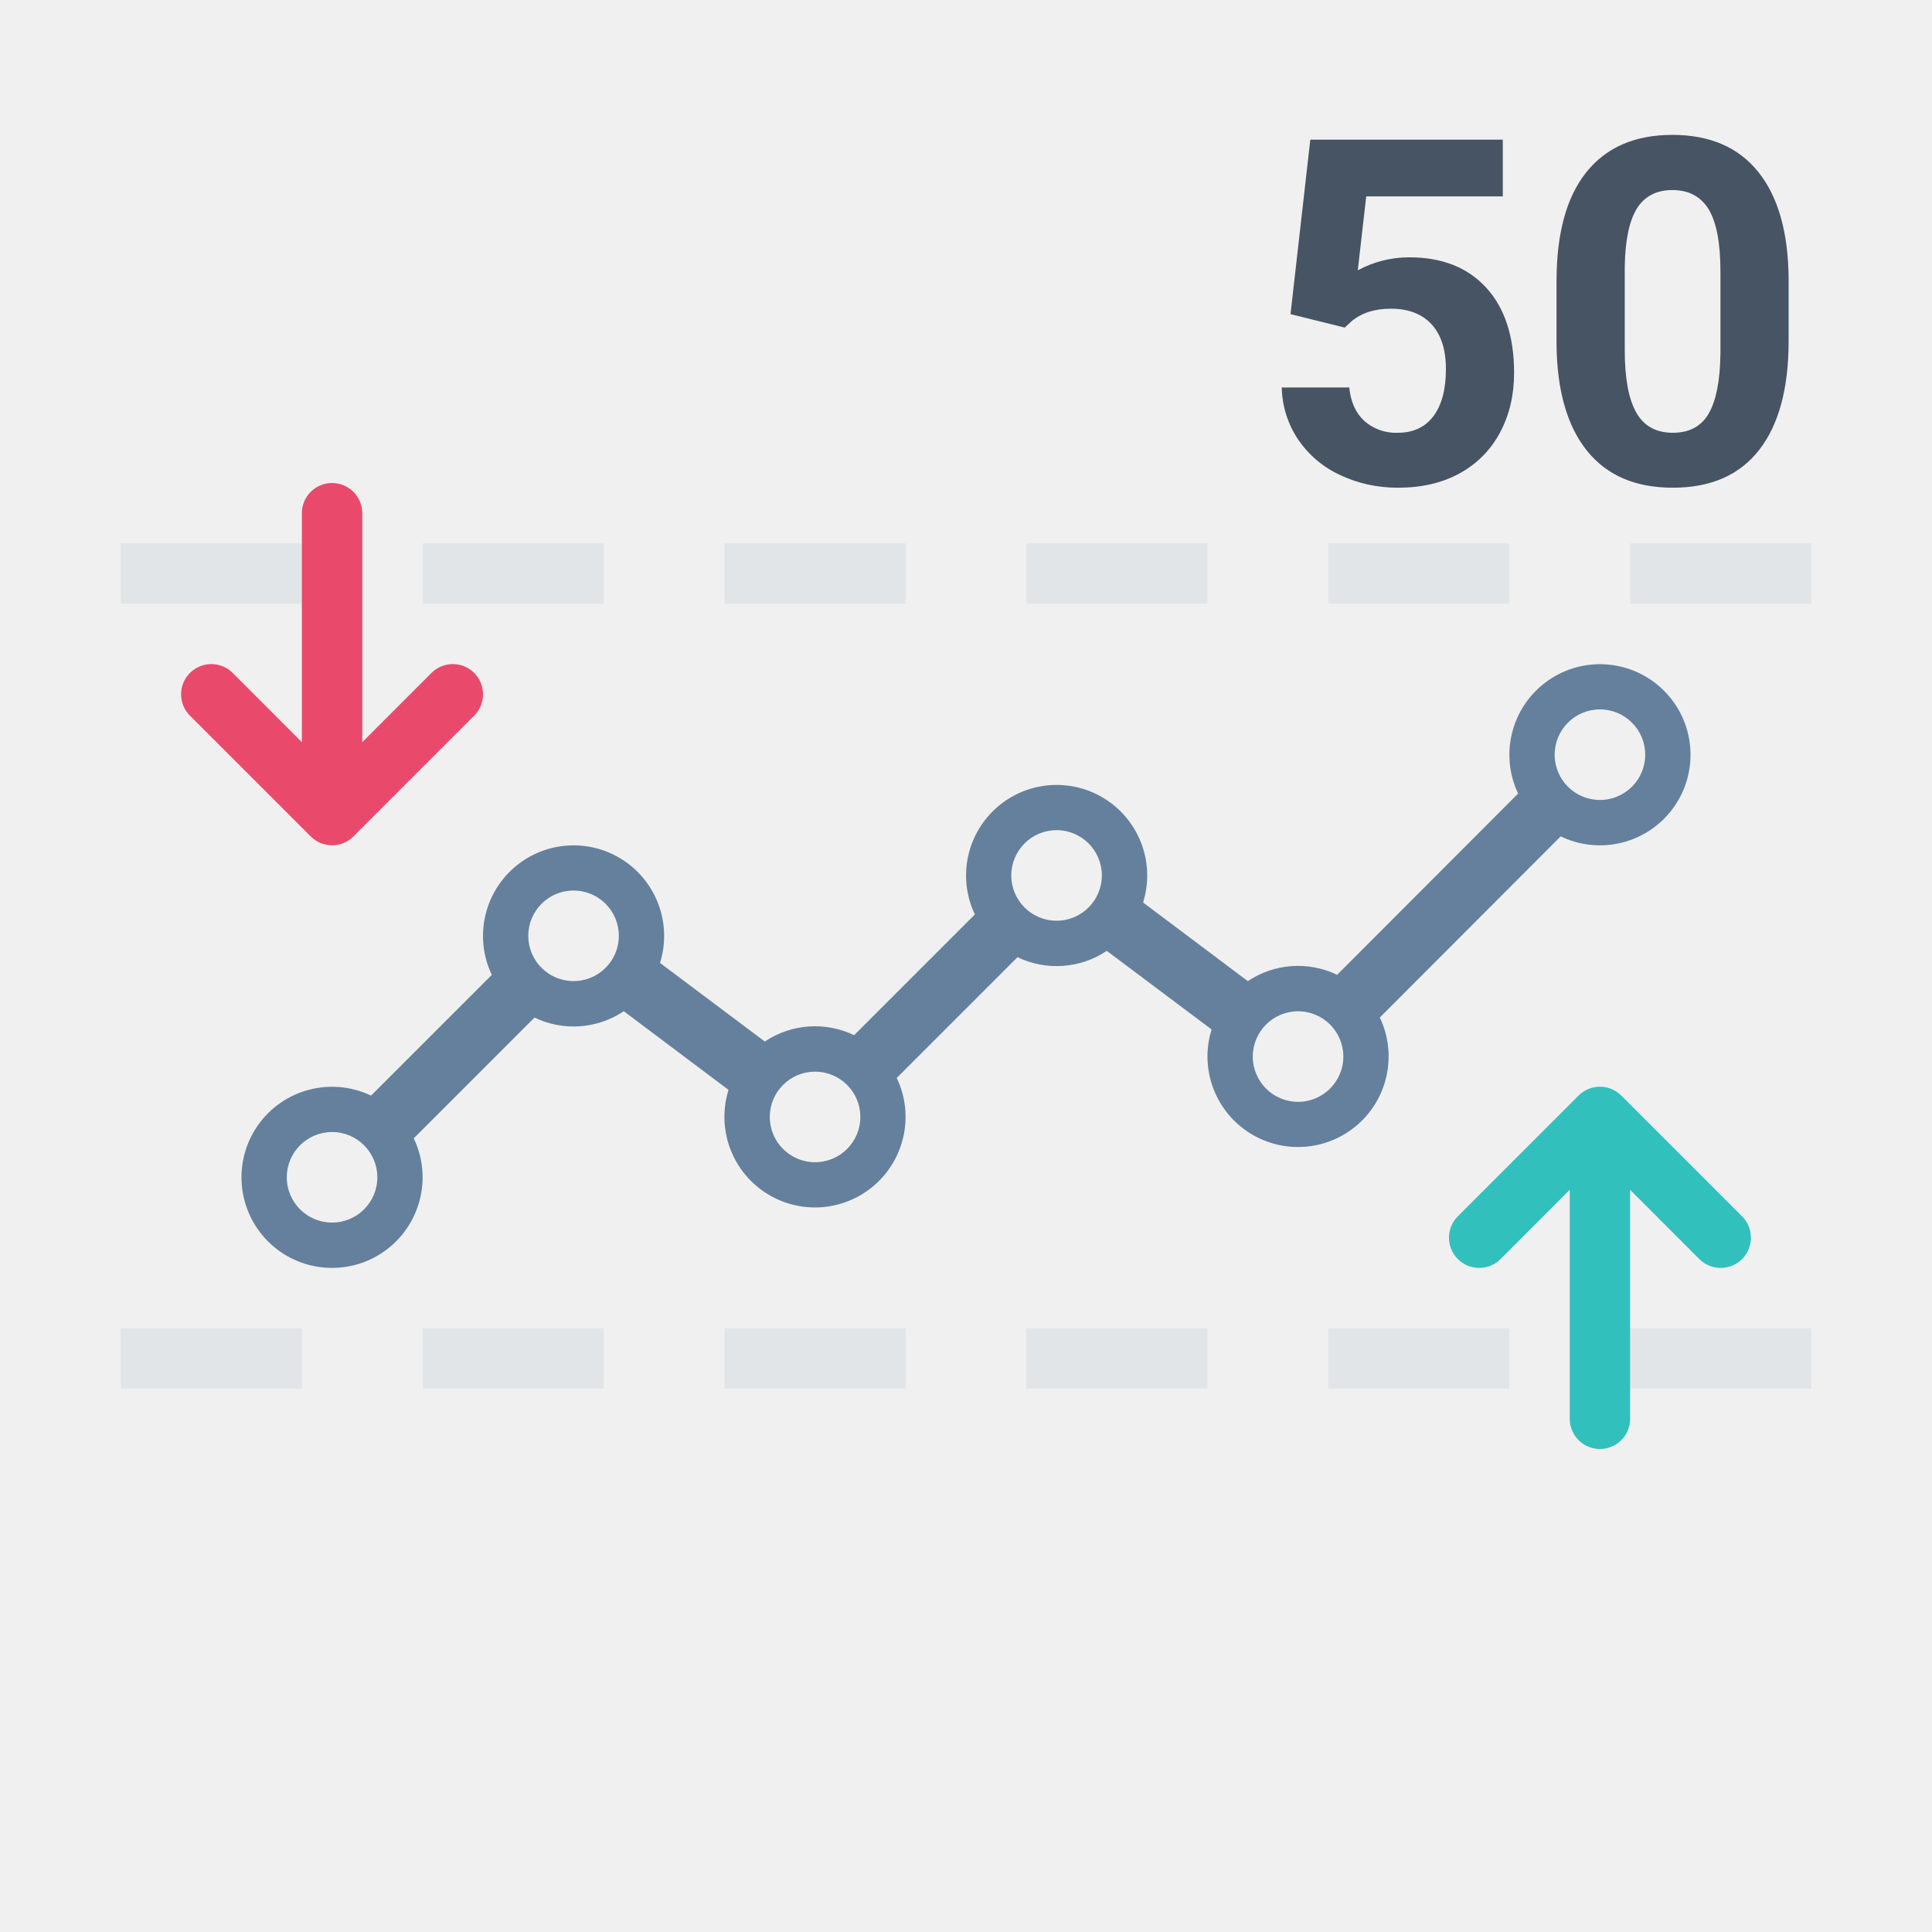
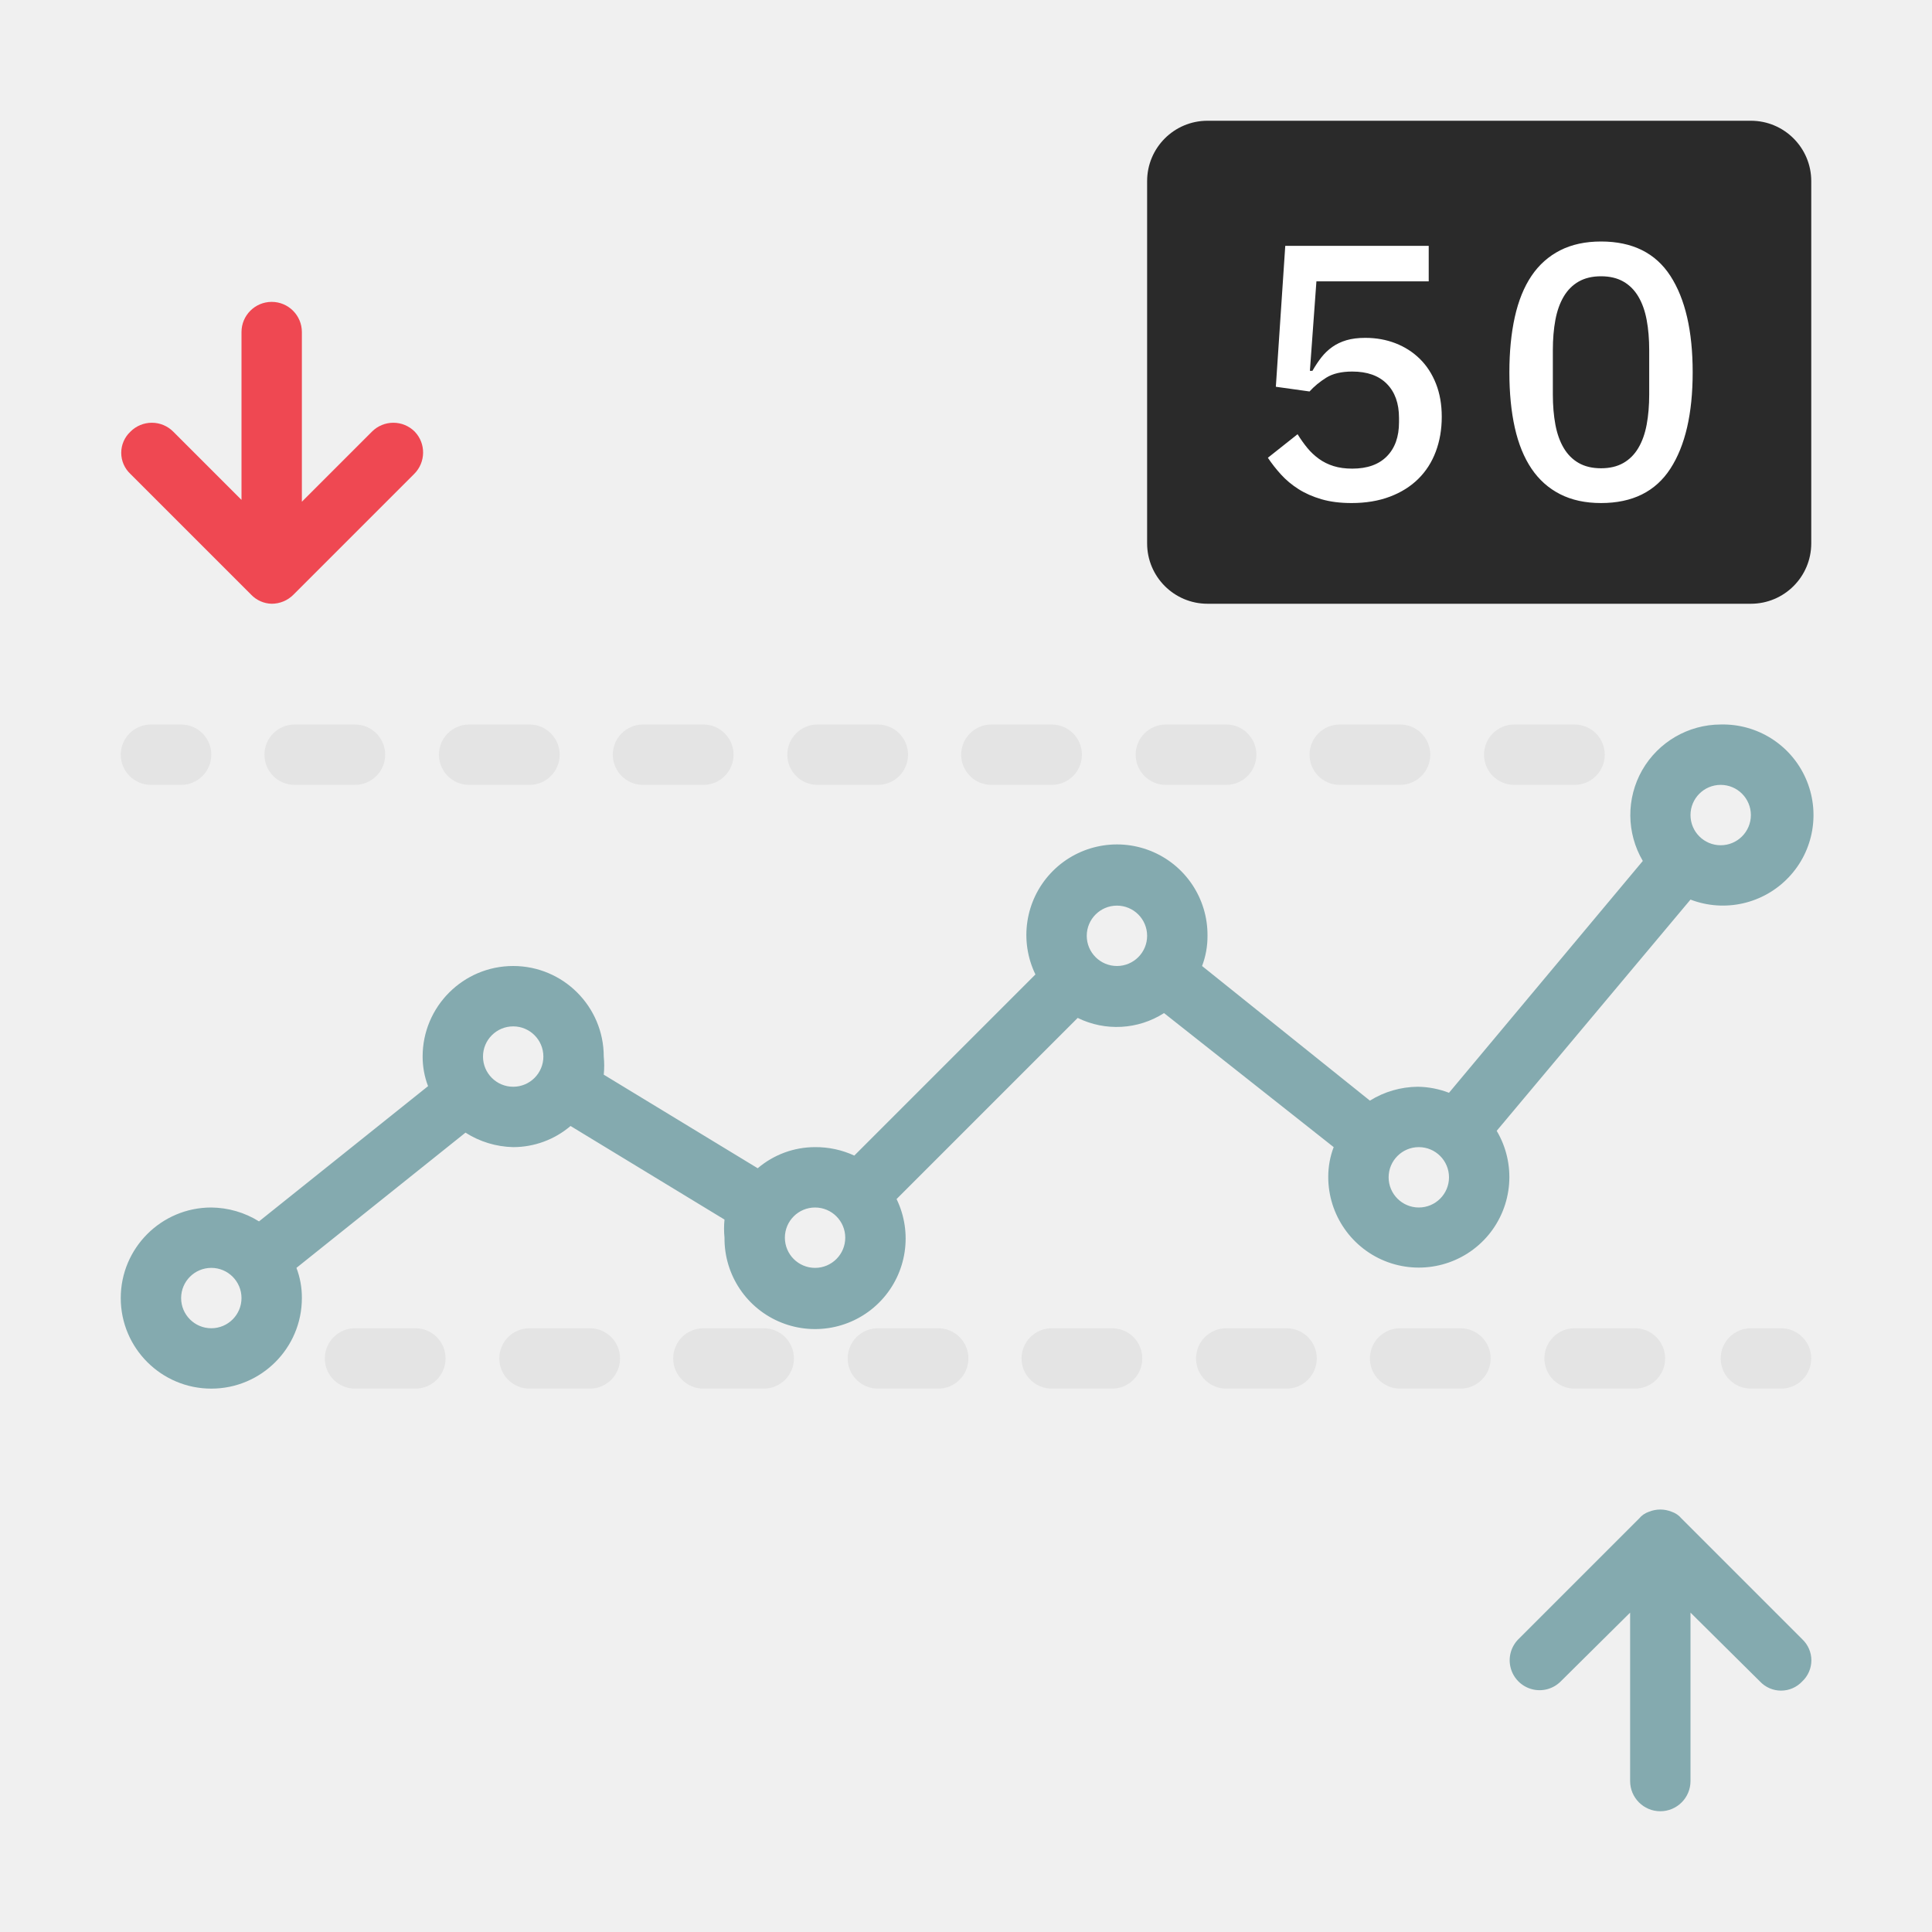
- <svg xmlns="http://www.w3.org/2000/svg" width="32" height="32" viewBox="0 0 32 32">
-   <g stroke="none" fill="none" fill-rule="evenodd">
-     <path fill="#64809C" fill-opacity=".109" d="M2 9h3v1H2V9zm5 0h3v1H7V9zm5 0h3v1h-3V9zm5 0h3v1h-3V9zm5 0h3v1h-3V9zm5 0h3v1h-3V9zM2 22h3v1H2v-1zm5 0h3v1H7v-1zm5 0h3v1h-3v-1zm5 0h3v1h-3v-1zm5 0h3v1h-3v-1zm5 0h3v1h-3v-1z" />
-     <path fill="#465463" d="M21.375 5.203l.328-2.89h3.188v.94h-2.262l-.14 1.224a1.79 1.79 0 0 1 .855-.215c.541 0 .966.168 1.273.504.307.336.461.806.461 1.41 0 .367-.077.696-.232.986a1.64 1.64 0 0 1-.666.676c-.29.16-.63.24-1.024.24-.344 0-.663-.07-.957-.209a1.698 1.698 0 0 1-.697-.588 1.602 1.602 0 0 1-.272-.863h1.118c.023.237.106.421.248.553a.786.786 0 0 0 .556.197c.256 0 .452-.092.59-.275.138-.184.207-.444.207-.78 0-.323-.08-.57-.238-.742-.159-.172-.384-.258-.676-.258-.268 0-.486.07-.652.211l-.11.102-.898-.223zm8.25.445c0 .787-.163 1.388-.488 1.805-.326.417-.802.625-1.43.625-.62 0-1.094-.204-1.422-.613-.328-.409-.496-.995-.504-1.758V4.66c0-.794.165-1.397.494-1.808.33-.412.804-.618 1.424-.618.62 0 1.094.204 1.422.612.328.407.496.993.504 1.756v1.046zM28.496 4.5c0-.471-.064-.814-.193-1.03-.13-.214-.33-.322-.604-.322-.265 0-.461.103-.588.307-.126.205-.193.524-.2.96v1.382c0 .463.062.808.189 1.033.126.225.328.338.607.338.276 0 .475-.108.598-.324.122-.216.186-.547.191-.992V4.5z" />
-     <path fill="#64809C" fill-rule="nonzero" d="M25.145 13.144a1.5 1.5 0 1 1 .705.709l-2.996 3a1.5 1.5 0 1 1-2.786.198l-1.736-1.302a1.493 1.493 0 0 1-1.479.105l-2 2a1.5 1.5 0 1 1-2.786.198l-1.735-1.303a1.493 1.493 0 0 1-1.479.105l-2 2a1.5 1.5 0 1 1-.707-.707l2-2a1.5 1.5 0 1 1 2.786-.198l1.736 1.302a1.493 1.493 0 0 1 1.479-.105l2-2a1.5 1.5 0 1 1 2.786-.198l1.735 1.303a1.493 1.493 0 0 1 1.479-.105l2.998-3.002zM5.5 20.25a.75.75 0 1 0 0-1.5.75.75 0 0 0 0 1.5zm4-4a.75.75 0 1 0 0-1.5.75.75 0 0 0 0 1.5zm4 3a.75.75 0 1 0 0-1.5.75.75 0 0 0 0 1.5zm4-4a.75.75 0 1 0 0-1.5.75.75 0 0 0 0 1.5zm4 3a.75.75 0 1 0 0-1.5.75.75 0 0 0 0 1.5zm5-5a.75.75 0 1 0 0-1.5.75.75 0 0 0 0 1.5z" />
-     <path fill="#32C0BD" fill-rule="nonzero" d="M26 19.707l-1.146 1.147a.5.5 0 1 1-.708-.708l2-2a.5.5 0 0 1 .708 0l2 2a.5.5 0 1 1-.708.708L27 19.707V23.5a.5.5 0 0 1-1 0v-3.793z" />
-     <path fill="#E94A6B" fill-rule="nonzero" d="M5 12.293V8.5a.5.5 0 0 1 1 0v3.793l1.146-1.147a.5.5 0 1 1 .708.708l-2 2a.5.5 0 0 1-.708 0l-2-2a.5.5 0 1 1 .708-.708L5 12.293z" />
+ <svg xmlns="http://www.w3.org/2000/svg" width="32px" height="32px" viewBox="0 0 32 32" version="1.1">
+   <g id="Volatility-50" stroke="none" stroke-width="1" fill="none" fill-rule="evenodd">
+     <g>
+       <rect id="Rectangle" x="0" y="0" width="32" height="32" />
+       <path d="M6.87,7.15 C6.776,7.055 6.648,7.002 6.515,7.002 C6.382,7.002 6.254,7.055 6.16,7.15 L5,8.31 L5,5.5 C5,5.224 4.776,5 4.5,5 C4.224,5 4,5.224 4,5.5 L4,8.28 L2.87,7.15 C2.776,7.055 2.648,7.002 2.515,7.002 C2.382,7.002 2.254,7.055 2.16,7.15 C2.063,7.241 2.008,7.367 2.008,7.5 C2.008,7.633 2.063,7.759 2.16,7.85 L4.16,9.85 C4.249,9.943 4.371,9.997 4.5,10 L4.5,10 C4.635,10 4.765,9.946 4.86,9.85 L6.86,7.85 C7.053,7.658 7.058,7.347 6.87,7.15 Z" id="Path" fill="#EF4852" fill-rule="nonzero" />
+       <path d="M26.08,13 L25.08,13 C24.804,13 24.58,12.776 24.58,12.5 C24.58,12.224 24.804,12 25.08,12 L26.08,12 C26.356,12 26.58,12.224 26.58,12.5 C26.58,12.776 26.356,13 26.08,13 Z M23.19,13 L22.19,13 C21.914,13 21.69,12.776 21.69,12.5 C21.69,12.224 21.914,12 22.19,12 L23.19,12 C23.466,12 23.69,12.224 23.69,12.5 C23.69,12.776 23.466,13 23.19,13 Z M20.31,13 L19.31,13 C19.034,13 18.81,12.776 18.81,12.5 C18.81,12.224 19.034,12 19.31,12 L20.31,12 C20.586,12 20.81,12.224 20.81,12.5 C20.81,12.776 20.586,13 20.31,13 Z M17.42,13 L16.42,13 C16.144,13 15.92,12.776 15.92,12.5 C15.92,12.224 16.144,12 16.42,12 L17.42,12 C17.696,12 17.92,12.224 17.92,12.5 C17.92,12.776 17.696,13 17.42,13 Z M14.54,13 L13.54,13 C13.264,13 13.04,12.776 13.04,12.5 C13.04,12.224 13.264,12 13.54,12 L14.54,12 C14.816,12 15.04,12.224 15.04,12.5 C15.04,12.776 14.816,13 14.54,13 Z M11.65,13 L10.65,13 C10.374,13 10.15,12.776 10.15,12.5 C10.15,12.224 10.374,12 10.65,12 L11.65,12 C11.926,12 12.15,12.224 12.15,12.5 C12.15,12.776 11.926,13 11.65,13 Z M8.77,13 L7.77,13 C7.494,13 7.27,12.776 7.27,12.5 C7.27,12.224 7.494,12 7.77,12 L8.77,12 C9.046,12 9.27,12.224 9.27,12.5 C9.27,12.776 9.046,13 8.77,13 Z M5.88,13 L4.88,13 C4.604,13 4.38,12.776 4.38,12.5 C4.38,12.224 4.604,12 4.88,12 L5.88,12 C6.156,12 6.38,12.224 6.38,12.5 C6.38,12.776 6.156,13 5.88,13 Z" id="Shape" fill="#E4E4E4" fill-rule="nonzero" />
+       <path d="M3,13 L2.5,13 C2.224,13 2,12.776 2,12.5 C2,12.224 2.224,12 2.5,12 L3,12 C3.276,12 3.5,12.224 3.5,12.5 C3.5,12.776 3.276,13 3,13 Z" id="Path" fill="#E4E4E4" fill-rule="nonzero" />
+       <path d="M29.5,23 L29,23 C28.724,23 28.5,22.776 28.5,22.5 C28.5,22.224 28.724,22 29,22 L29.5,22 C29.776,22 30,22.224 30,22.5 C30,22.776 29.776,23 29.5,23 Z" id="Path" fill="#E4E4E4" fill-rule="nonzero" />
+       <path d="M27.08,23 L26.08,23 C25.804,23 25.58,22.776 25.58,22.5 C25.58,22.224 25.804,22 26.08,22 L27.08,22 C27.356,22 27.58,22.224 27.58,22.5 C27.58,22.776 27.356,23 27.08,23 Z M24.19,23 L23.19,23 C22.914,23 22.69,22.776 22.69,22.5 C22.69,22.224 22.914,22 23.19,22 L24.19,22 C24.466,22 24.69,22.224 24.69,22.5 C24.69,22.776 24.466,23 24.19,23 Z M21.31,23 L20.31,23 C20.034,23 19.81,22.776 19.81,22.5 C19.81,22.224 20.034,22 20.31,22 L21.31,22 C21.586,22 21.81,22.224 21.81,22.5 C21.81,22.776 21.586,23 21.31,23 Z M18.42,23 L17.42,23 C17.144,23 16.92,22.776 16.92,22.5 C16.92,22.224 17.144,22 17.42,22 L18.42,22 C18.696,22 18.92,22.224 18.92,22.5 C18.92,22.776 18.696,23 18.42,23 Z M15.54,23 L14.54,23 C14.264,23 14.04,22.776 14.04,22.5 C14.04,22.224 14.264,22 14.54,22 L15.54,22 C15.816,22 16.04,22.224 16.04,22.5 C16.04,22.776 15.816,23 15.54,23 Z M12.65,23 L11.65,23 C11.374,23 11.15,22.776 11.15,22.5 C11.15,22.224 11.374,22 11.65,22 L12.65,22 C12.926,22 13.15,22.224 13.15,22.5 C13.15,22.776 12.926,23 12.65,23 Z M9.77,23 L8.77,23 C8.494,23 8.27,22.776 8.27,22.5 C8.27,22.224 8.494,22 8.77,22 L9.77,22 C10.046,22 10.27,22.224 10.27,22.5 C10.27,22.776 10.046,23 9.77,23 Z M6.88,23 L5.88,23 C5.604,23 5.38,22.776 5.38,22.5 C5.38,22.224 5.604,22 5.88,22 L6.88,22 C7.156,22 7.38,22.224 7.38,22.5 C7.38,22.776 7.156,23 6.88,23 Z" id="Shape" fill="#E4E4E4" fill-rule="nonzero" />
+       <path d="M29.85,27.15 L27.85,25.15 C27.808,25.099 27.752,25.061 27.69,25.04 C27.568,24.99 27.432,24.99 27.31,25.04 C27.248,25.061 27.192,25.099 27.15,25.15 L25.15,27.15 C25.025,27.275 24.976,27.457 25.022,27.628 C25.068,27.799 25.201,27.932 25.372,27.978 C25.543,28.024 25.725,27.975 25.85,27.85 L27,26.71 L27,29.5 C27,29.776 27.224,30 27.5,30 C27.776,30 28,29.776 28,29.5 L28,26.71 L29.15,27.85 C29.241,27.947 29.367,28.002 29.5,28.002 C29.633,28.002 29.759,27.947 29.85,27.85 C29.947,27.759 30.002,27.633 30.002,27.5 C30.002,27.367 29.947,27.241 29.85,27.15 Z" id="Path" fill="#84AAAF" fill-rule="nonzero" />
+       <path d="M28.5,12 C27.963,12.001 27.467,12.29 27.2,12.756 C26.934,13.223 26.938,13.797 27.21,14.26 L24,18.1 L24,18.1 C23.834,18.036 23.658,18.002 23.48,18 C23.201,18.003 22.927,18.082 22.69,18.23 L19.91,16 C19.971,15.84 20.001,15.671 20,15.5 C20.006,14.881 19.631,14.322 19.056,14.093 C18.481,13.864 17.824,14.011 17.402,14.464 C16.98,14.917 16.88,15.583 17.15,16.14 L14.15,19.14 C13.946,19.046 13.724,18.998 13.5,19 C13.152,19 12.815,19.124 12.55,19.35 L10,17.8 C10.01,17.7 10.01,17.6 10,17.5 C10,16.672 9.328,16 8.5,16 C7.672,16 7,16.672 7,17.5 C7,17.667 7.03,17.834 7.09,17.99 L4.29,20.23 C4.053,20.082 3.779,20.003 3.5,20 C2.672,20 2,20.672 2,21.5 C2,22.328 2.672,23 3.5,23 C4.328,23 5,22.328 5,21.5 C5.001,21.329 4.971,21.16 4.91,21 L4.91,21 L7.71,18.76 C7.946,18.911 8.22,18.994 8.5,19 C8.848,19 9.185,18.876 9.45,18.65 L9.45,18.65 L12,20.2 L12,20.2 C11.99,20.3 11.99,20.4 12,20.5 C11.994,21.119 12.369,21.678 12.944,21.907 C13.519,22.136 14.176,21.989 14.598,21.536 C15.02,21.083 15.12,20.417 14.85,19.86 L17.85,16.86 C18.308,17.085 18.85,17.055 19.28,16.78 L22.09,19 L22.09,19 C22.03,19.156 22,19.323 22,19.49 C21.998,20.123 22.394,20.69 22.989,20.906 C23.585,21.121 24.252,20.94 24.656,20.452 C25.059,19.964 25.113,19.275 24.79,18.73 L24.79,18.73 L28,14.9 L28,14.9 C28.566,15.117 29.207,14.972 29.625,14.532 C30.043,14.093 30.154,13.445 29.908,12.891 C29.662,12.336 29.106,11.985 28.5,12 Z M3.5,22 C3.224,22 3,21.776 3,21.5 C3,21.224 3.224,21 3.5,21 C3.776,21 4,21.224 4,21.5 C4,21.776 3.776,22 3.5,22 Z M8.5,18 C8.224,18 8,17.776 8,17.5 C8,17.224 8.224,17 8.5,17 C8.776,17 9,17.224 9,17.5 C9,17.776 8.776,18 8.5,18 Z M13.5,21 C13.224,21 13,20.776 13,20.5 C13,20.224 13.224,20 13.5,20 C13.776,20 14,20.224 14,20.5 C14,20.776 13.776,21 13.5,21 Z M18.5,16 C18.224,16 18,15.776 18,15.5 C18,15.224 18.224,15 18.5,15 C18.776,15 19,15.224 19,15.5 C19,15.776 18.776,16 18.5,16 Z M23.5,20 C23.224,20 23,19.776 23,19.5 C23,19.224 23.224,19 23.5,19 C23.776,19 24,19.224 24,19.5 C24,19.776 23.776,20 23.5,20 Z M28.5,14 C28.224,14 28,13.776 28,13.5 C28,13.224 28.224,13 28.5,13 C28.776,13 29,13.224 29,13.5 C29,13.776 28.776,14 28.5,14 Z" id="Shape" fill="#84AAAF" fill-rule="nonzero" />
+       <rect id="Rectangle" fill="#2A2A2A" fill-rule="nonzero" x="19" y="2" width="11" height="8" rx="1" />
+       <path d="M23.664,4.66 L21.804,4.66 L21.696,6.142 L21.738,6.142 C21.786,6.058 21.836,5.983 21.888,5.917 C21.94,5.851 22,5.794 22.068,5.746 C22.136,5.698 22.214,5.661 22.302,5.635 C22.39,5.609 22.494,5.596 22.614,5.596 C22.794,5.596 22.961,5.626 23.115,5.686 C23.269,5.746 23.403,5.832 23.517,5.944 C23.631,6.056 23.72,6.193 23.784,6.355 C23.848,6.517 23.88,6.7 23.88,6.904 C23.88,7.112 23.847,7.304 23.781,7.48 C23.715,7.656 23.618,7.807 23.49,7.933 C23.362,8.059 23.205,8.157 23.019,8.227 C22.833,8.297 22.622,8.332 22.386,8.332 C22.198,8.332 22.032,8.311 21.888,8.269 C21.744,8.227 21.617,8.171 21.507,8.101 C21.397,8.031 21.301,7.951 21.219,7.861 C21.137,7.771 21.064,7.678 21,7.582 L21.492,7.192 C21.544,7.276 21.598,7.352 21.654,7.42 C21.71,7.488 21.774,7.548 21.846,7.6 C21.918,7.652 21.999,7.692 22.089,7.72 C22.179,7.748 22.282,7.762 22.398,7.762 C22.646,7.762 22.837,7.694 22.971,7.558 C23.105,7.422 23.172,7.234 23.172,6.994 L23.172,6.922 C23.172,6.682 23.105,6.494 22.971,6.358 C22.837,6.222 22.646,6.154 22.398,6.154 C22.218,6.154 22.074,6.188 21.966,6.256 C21.858,6.324 21.766,6.4 21.69,6.484 L21.132,6.406 L21.288,4.072 L23.664,4.072 L23.664,4.66 Z M26.518,8.332 C26.258,8.332 26.032,8.283 25.84,8.185 C25.648,8.087 25.49,7.946 25.366,7.762 C25.242,7.578 25.15,7.352 25.09,7.084 C25.03,6.816 25,6.51 25,6.166 C25,5.826 25.03,5.521 25.09,5.251 C25.15,4.981 25.242,4.754 25.366,4.57 C25.49,4.386 25.648,4.245 25.84,4.147 C26.032,4.049 26.258,4 26.518,4 C27.038,4 27.421,4.19 27.667,4.57 C27.913,4.95 28.036,5.482 28.036,6.166 C28.036,6.85 27.913,7.382 27.667,7.762 C27.421,8.142 27.038,8.332 26.518,8.332 Z M26.518,7.756 C26.662,7.756 26.785,7.727 26.887,7.669 C26.989,7.611 27.072,7.528 27.136,7.42 C27.2,7.312 27.246,7.183 27.274,7.033 C27.302,6.883 27.316,6.716 27.316,6.532 L27.316,5.8 C27.316,5.616 27.302,5.449 27.274,5.299 C27.246,5.149 27.2,5.02 27.136,4.912 C27.072,4.804 26.989,4.721 26.887,4.663 C26.785,4.605 26.662,4.576 26.518,4.576 C26.374,4.576 26.251,4.605 26.149,4.663 C26.047,4.721 25.964,4.804 25.9,4.912 C25.836,5.02 25.79,5.149 25.762,5.299 C25.734,5.449 25.72,5.616 25.72,5.8 L25.72,6.532 C25.72,6.716 25.734,6.883 25.762,7.033 C25.79,7.183 25.836,7.312 25.9,7.42 C25.964,7.528 26.047,7.611 26.149,7.669 C26.251,7.727 26.374,7.756 26.518,7.756 Z" id="50" fill="#FFFFFF" fill-rule="nonzero" />
+     </g>
  </g>
</svg>
